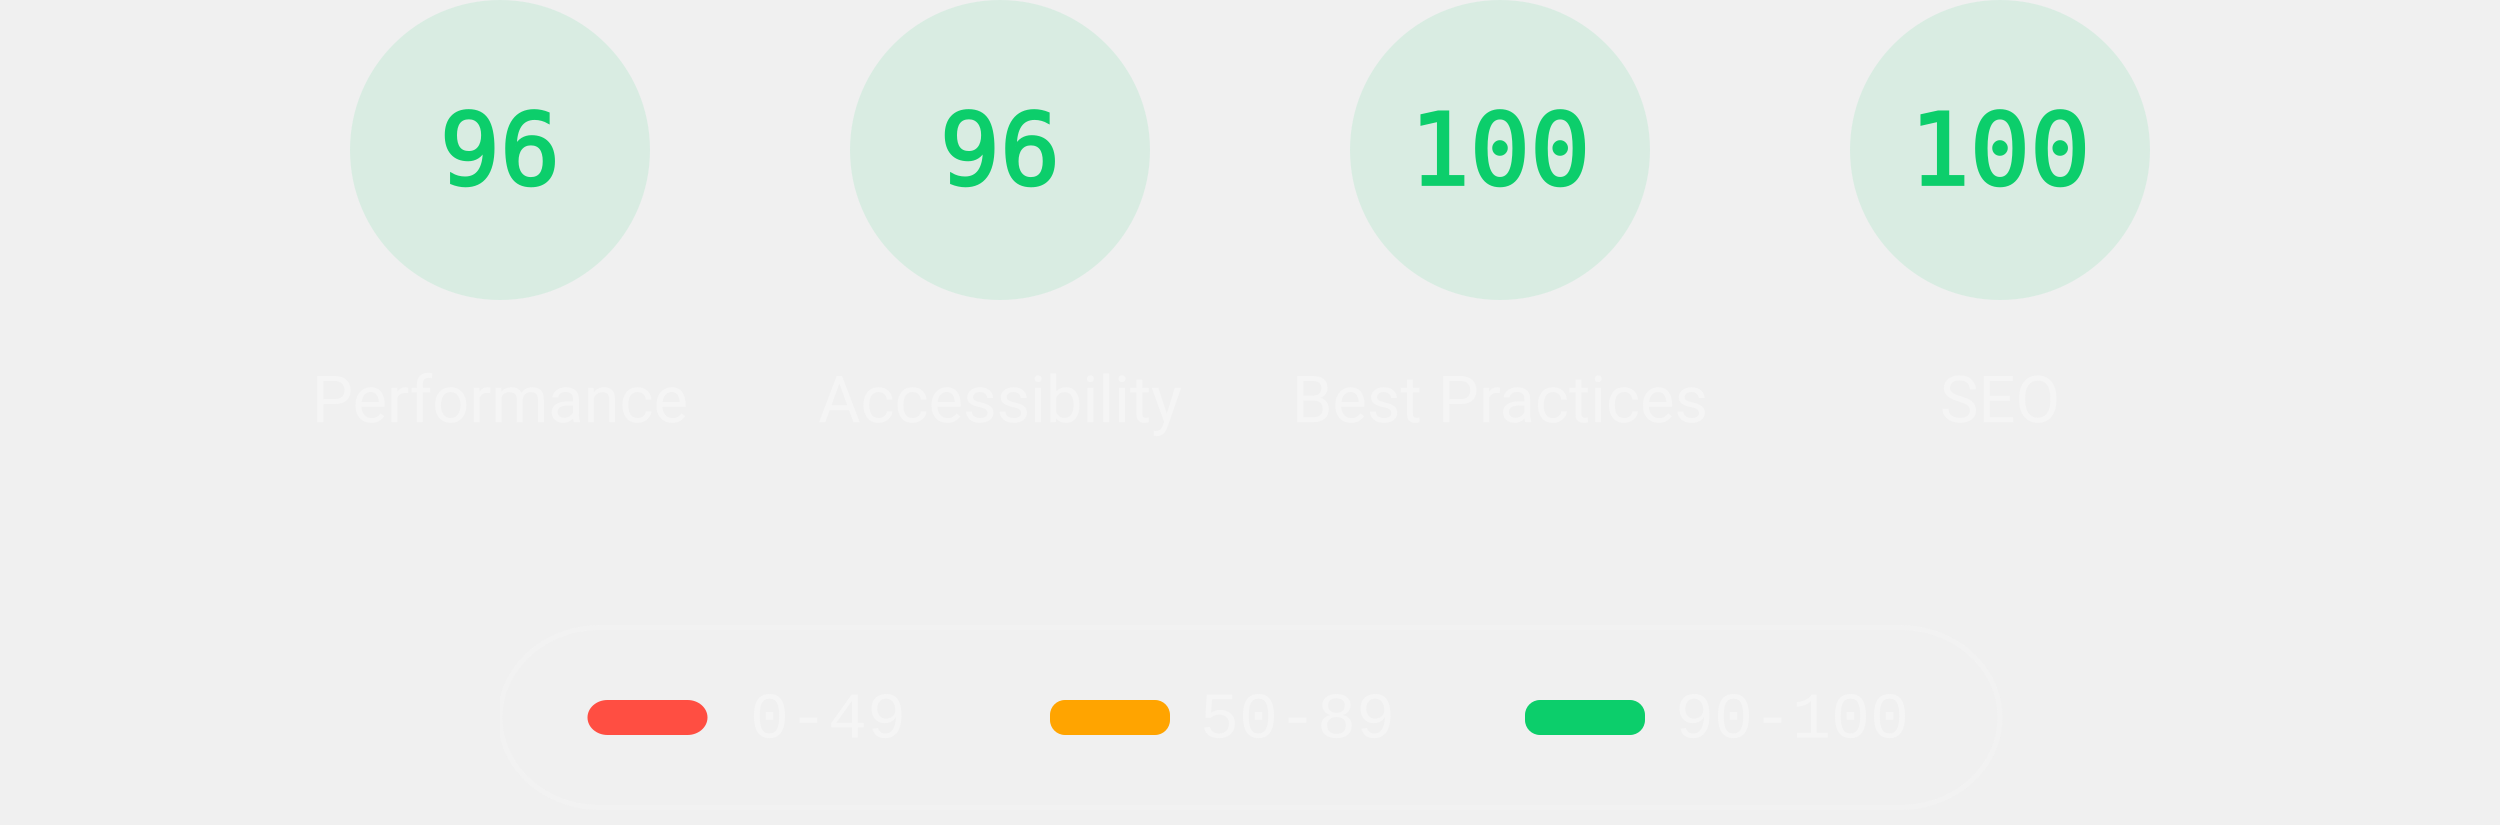
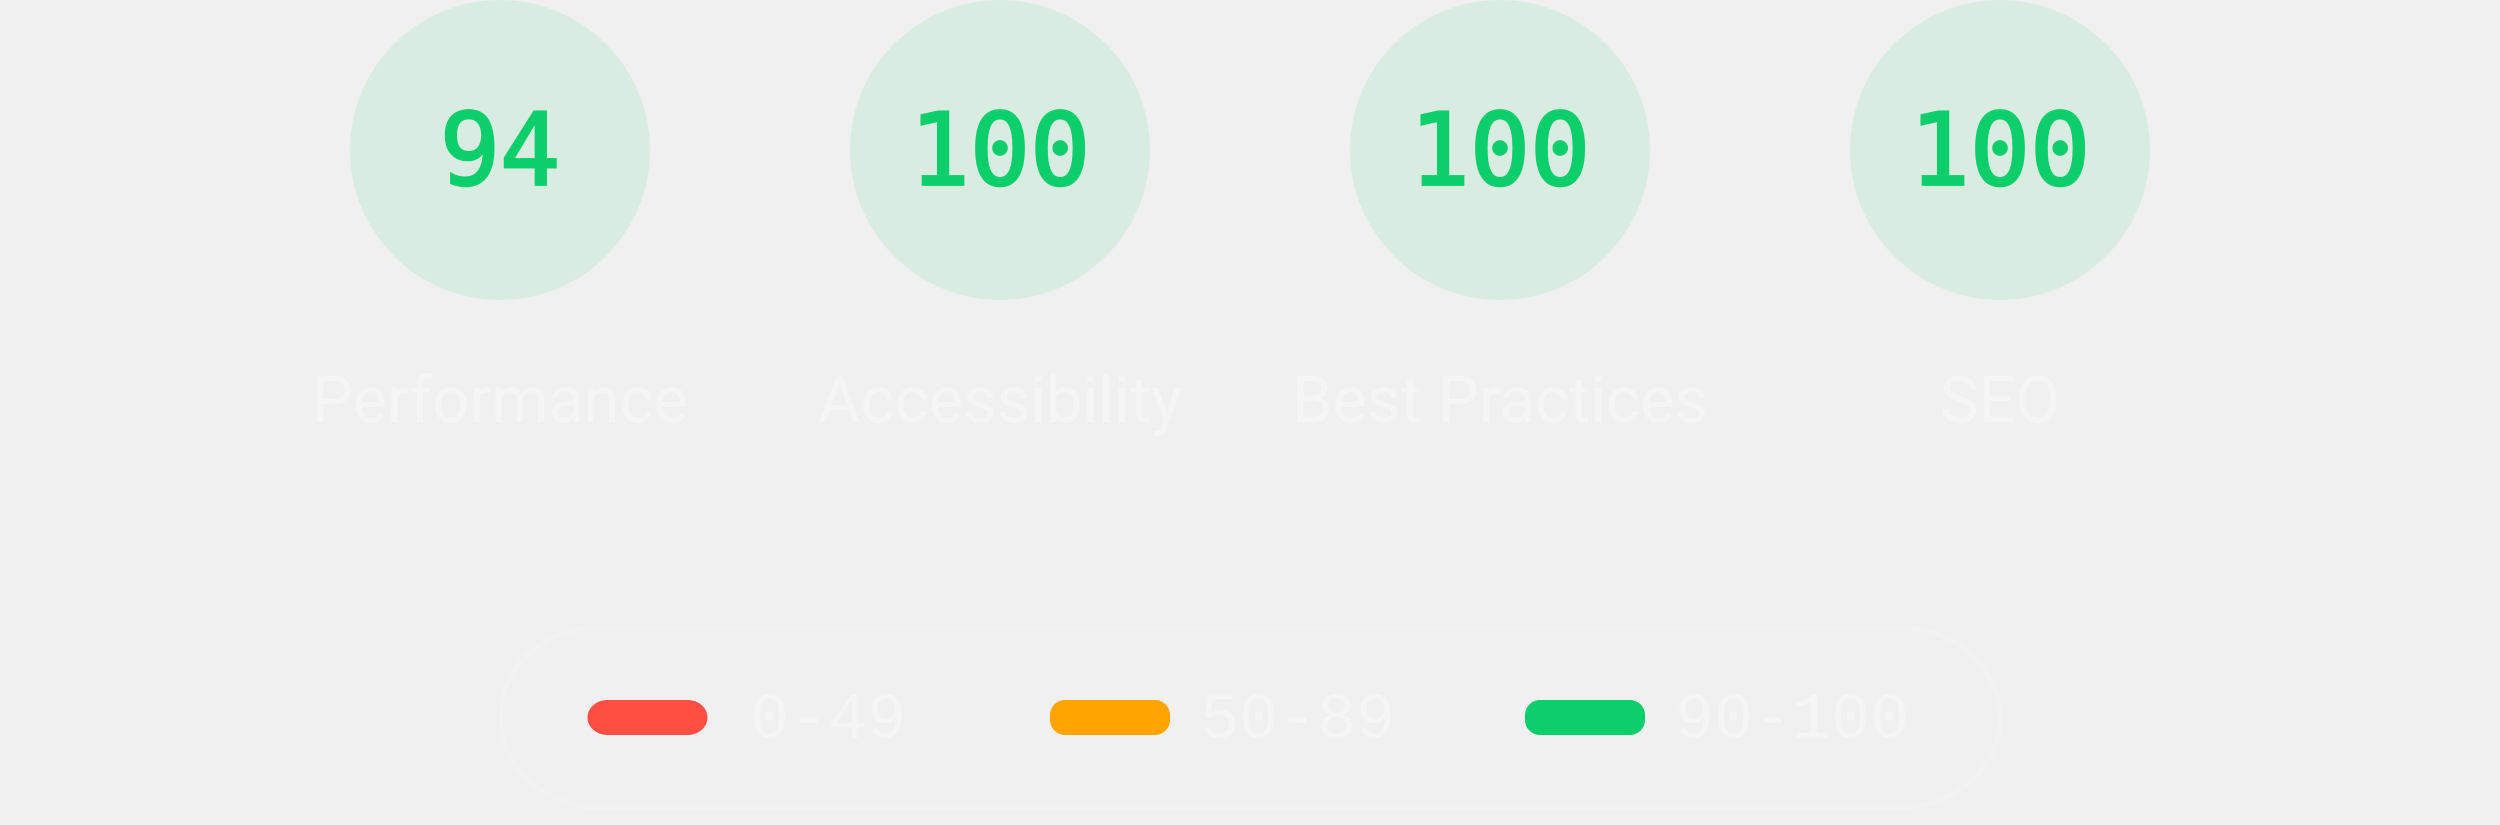
<svg xmlns="http://www.w3.org/2000/svg" class="theme--dark" fill="none" width="1000" height="330">
  <style>
			.gauge-base {
				opacity: 0.1
			}

			.gauge-arc {
				fill: none;
				animation-delay: 250ms;
				stroke-linecap: round;
				transform: rotate(-90deg);
				transform-origin: 100px 60px;
				animation: load-gauge 1s ease forwards
			}

			.guage-text {
				font-size: 40px;
				font-family: monospace;
				text-align: center
			}

			.guage-red {
				color: #ff4e42;
				fill: #ff4e42;
				stroke: #ff4e42
			}
			.guage-orange {
				color: #ffa400;
				fill: #ffa400;
				stroke: #ffa400
			}
			.guage-green {
				color: #0cce6b;
				fill: #0cce6b;
				stroke: #0cce6b
			}
			.theme--agnostic .guage-undefined {
				color: #5c5c5c;
				fill: #5c5c5c;
				stroke: #5c5c5c
			}
			.theme--light .guage-undefined {
				color: #1e1e1e;
				fill: #1e1e1e;
				stroke: #1e1e1e
			}
			.theme--dark .guage-undefined {
				color: #f5f5f5;
				fill: #f5f5f5;
				stroke: #f5f5f5
			}

			.guage-title {
				stroke: none;
				font-size: 26px;
				line-height: 26px;
				font-family: Roboto, Halvetica, Arial, sans-serif
			}
			.metric.guage-title {
				font-family: 'Courier New', Courier, monospace
			}
			.theme--agnostic .guage-title {
				color: #737373;
				fill: #737373
			}
			.theme--light .guage-title {
				color: #212121;
				fill: #212121
			}
			.theme--dark .guage-title {
				color: #f5f5f5;
				fill: #f5f5f5
			}

			@keyframes load-gauge {
				from {
					stroke-dasharray: 0 352.858
				}
			}
			.lh-gauge--pwa__disc {
				fill: #e0e0e0
			}
			.lh-gauge--pwa__logo {
				position: relative;
				fill: #b0b0b0
			}
			.lh-gauge--pwa__invisible {
				display: none
			}
			.lh-gauge--pwa__visible {
				display: inline
			}
			.guage-invisible {
				display: none
			}
			.lh-gauge--pwa__logo--primary-color {
				fill: #304ffe
			}
			.theme--agnostic .lh-gauge--pwa__logo--secondary-color {
				fill: #787878
			}
			.theme--light .lh-gauge--pwa__logo--secondary-color {
				fill: #3d3d3d
			}
			.theme--dark .lh-gauge--pwa__logo--secondary-color {
				fill: #d8b6b6
			}
			.theme--light #svg_2 {
				stroke: #00000022
			}
			.theme--agnostic #svg_2 {
				stroke: #616161
			}
			.theme--light #svg_2 {
				stroke: #00000022
			}
			.theme--dark #svg_2 {
				stroke: #f5f5f566
			}
		</style>
  <svg class="guage-div guage-perf guage-green" viewBox="0 0 200 200" width="200" height="200" x="100" y="0">
    <circle class="gauge-base" r="56" cx="100" cy="60" stroke-width="8" />
-     <circle class="gauge-arc guage-arc-1" r="56" cx="100" cy="60" stroke-width="8" style="stroke-dasharray: 337.784, 351.858;" />
-     <text class="guage-text" x="100px" y="60px" alignment-baseline="central" dominant-baseline="central" text-anchor="middle">96</text>
+     <circle class="gauge-arc guage-arc-1" r="56" cx="100" cy="60" stroke-width="8" style="stroke-dasharray: 330.747, 351.858;" />
+     <text class="guage-text" x="100px" y="60px" alignment-baseline="central" dominant-baseline="central" text-anchor="middle">94</text>
    <text class="guage-title" x="100px" y="160px" alignment-baseline="central" dominant-baseline="central" text-anchor="middle">Performance</text>
  </svg>
  <svg class="guage-div guage-acc guage-green" viewBox="0 0 200 200" width="200" height="200" x="300" y="0">
    <circle class="gauge-base" r="56" cx="100" cy="60" stroke-width="8" />
-     <circle class="gauge-arc guage-arc-2" r="56" cx="100" cy="60" stroke-width="8" style="stroke-dasharray: 337.784, 351.858;" />
-     <text class="guage-text" x="100px" y="60px" alignment-baseline="central" dominant-baseline="central" text-anchor="middle">96</text>
+     <circle class="gauge-arc guage-arc-2" r="56" cx="100" cy="60" stroke-width="8" style="stroke-dasharray: 351.858, 351.858;" />
+     <text class="guage-text" x="100px" y="60px" alignment-baseline="central" dominant-baseline="central" text-anchor="middle">100</text>
    <text class="guage-title" x="100px" y="160px" alignment-baseline="central" dominant-baseline="central" text-anchor="middle">Accessibility</text>
  </svg>
  <svg class="guage-div guage-best guage-green" viewBox="0 0 200 200" width="200" height="200" x="500" y="0">
    <circle class="gauge-base" r="56" cx="100" cy="60" stroke-width="8" />
    <circle class="gauge-arc guage-arc-3" r="56" cx="100" cy="60" stroke-width="8" style="stroke-dasharray: 351.858, 351.858;" />
    <text class="guage-text" x="100px" y="60px" alignment-baseline="central" dominant-baseline="central" text-anchor="middle">100</text>
    <text class="guage-title" x="100px" y="160px" alignment-baseline="central" dominant-baseline="central" text-anchor="middle">Best Practices</text>
  </svg>
  <svg class="guage-div guage-seo guage-green" viewBox="0 0 200 200" width="200" height="200" x="700" y="0">
    <circle class="gauge-base" r="56" cx="100" cy="60" stroke-width="8" />
    <circle class="gauge-arc guage-arc-4" r="56" cx="100" cy="60" stroke-width="8" style="stroke-dasharray: 351.858, 351.858;" />
    <text class="guage-text" x="100px" y="60px" alignment-baseline="central" dominant-baseline="central" text-anchor="middle">100</text>
    <text class="guage-title" x="100px" y="160px" alignment-baseline="central" dominant-baseline="central" text-anchor="middle">SEO</text>
  </svg>
  <svg class="guage-div guage-pwa guage-invisible" viewBox="0 0 200 200" width="200" height="200" x="900" y="0">
    <svg viewBox="0 0 60 60" width="112" height="112" x="44" y="4">
      <defs>
        <linearGradient id="lh-gauge--pwa__check-circle__gradient-0" x1="50%" y1="0%" x2="50%" y2="100%">
          <stop stop-color="#00C852" offset="0%" />
          <stop stop-color="#009688" offset="100%" />
        </linearGradient>
        <linearGradient id="lh-gauge--pwa__installable__shadow-gradient-0" x1="76.056%" x2="24.111%" y1="82.995%" y2="24.735%">
          <stop stop-color="#A5D6A7" offset="0%" />
          <stop stop-color="#80CBC4" offset="100%" />
        </linearGradient>
        <linearGradient id="lh-gauge--pwa__fast-reliable__shadow-gradient-0" x1="76.056%" y1="82.995%" x2="25.678%" y2="26.493%">
          <stop stop-color="#64B5F6" offset="0%" />
          <stop stop-color="#2979FF" offset="100%" />
        </linearGradient>
        <g id="lh-gauge--pwa__fast-reliable-badge-0">
          <circle fill="#FFFFFF" cx="10" cy="10" r="10" />
          <path fill="#304FFE" d="M10 3.58l5.25 2.34v3.5c0 3.23-2.24 6.26-5.25 7-3.01-.74-5.25-3.77-5.25-7v-3.5L10 3.58zm-.47 10.74l2.76-4.83.03-.07c.04-.08 0-.24-.22-.24h-1.64l.47-3.26h-.47l-2.7 4.77c-.02.01.05-.1-.04.05-.09.16-.1.31.18.31h1.63l-.47 3.27h.47z" />
        </g>
        <g id="lh-gauge--pwa__installable-badge-0">
          <circle fill="#FFFFFF" cx="10" cy="10" r="10" />
          <path fill="#009688" d="M10 4.167A5.835 5.835 0 0 0 4.167 10 5.835 5.835 0 0 0 10 15.833 5.835 5.835 0 0 0 15.833 10 5.835 5.835 0 0 0 10 4.167zm2.917 6.416h-2.334v2.334H9.417v-2.334H7.083V9.417h2.334V7.083h1.166v2.334h2.334v1.166z" />
        </g>
      </defs>
      <g stroke="none" fill-rule="nonzero">
        <circle class="lh-gauge--pwa__disc" cx="30" cy="30" r="30" />
        <g class="lh-gauge--pwa__logo">
          <path d="M35.66 19.39l.7-1.75h2L37.4 15 38.6 12l3.4 9h-2.51l-.58-1.61z" />
          <path d="M33.52 21l3.65-9h-2.42l-2.5 5.82L30.5 12h-1.86l-1.9 5.82-1.35-2.65-1.21 3.72L25.4 21h2.38l1.72-5.2 1.64 5.2z" />
          <path fill-rule="nonzero" d="M20.3 17.91h1.48c.45 0 .85-.05 1.2-.15l.39-1.18 1.07-3.3a2.64 2.64 0 0 0-.28-.37c-.55-.6-1.36-.91-2.42-.91H18v9h2.3V17.9zm1.96-3.84c.22.22.33.5.33.87 0 .36-.1.65-.29.87-.2.23-.59.35-1.15.35h-.86v-2.41h.87c.52 0 .89.1 1.1.32z" />
        </g>
        <rect class="lh-gauge--pwa__component lh-gauge--pwa__na-line lh-gauge--pwa__invisible" fill="#FFFFFF" x="20" y="32" width="20" height="4" rx="2" />
        <g class="lh-gauge--pwa__component lh-gauge--pwa__fast-reliable-badge lh-gauge--pwa__invisible" transform="translate(20, 29)">
          <path fill="url(#lh-gauge--pwa__fast-reliable__shadow-gradient-0)" d="M33.63 19.49A30 30 0 0 1 16.2 30.36L3 17.14 17.14 3l16.49 16.49z" />
          <use href="#lh-gauge--pwa__fast-reliable-badge-0" />
        </g>
        <g class="lh-gauge--pwa__component lh-gauge--pwa__installable-badge lh-gauge--pwa__invisible" transform="translate(20, 29)">
          <path fill="url(#lh-gauge--pwa__installable__shadow-gradient-0)" d="M33.629 19.487c-4.272 5.453-10.391 9.39-17.415 10.869L3 17.142 17.142 3 33.63 19.487z" />
          <use href="#lh-gauge--pwa__installable-badge-0" />
        </g>
        <g class="lh-gauge--pwa__component lh-gauge--pwa__fast-reliable-installable-badges lh-gauge--pwa__invisible">
          <g transform="translate(8, 29)">
            <path fill="url(#lh-gauge--pwa__fast-reliable__shadow-gradient-0)" d="M16.321 30.463L3 17.143 17.142 3l22.365 22.365A29.864 29.864 0 0 1 22 31c-1.942 0-3.84-.184-5.679-.537z" />
            <use href="#lh-gauge--pwa__fast-reliable-badge-0" />
          </g>
          <g transform="translate(32, 29)">
            <path fill="url(#lh-gauge--pwa__installable__shadow-gradient-0)" d="M25.982 11.84a30.107 30.107 0 0 1-13.08 15.203L3 17.143 17.142 3l8.84 8.84z" />
            <use href="#lh-gauge--pwa__installable-badge-0" />
          </g>
        </g>
        <g class="lh-gauge--pwa__component lh-gauge--pwa__check-circle lh-gauge--pwa__invisible" transform="translate(18, 28)">
          <circle fill="#FFFFFF" cx="12" cy="12" r="12" />
          <path fill="url(#lh-gauge--pwa__check-circle__gradient-0)" d="M12 2a10 10 0 1 0 0 20 10 10 0 0 0 0-20zm-2 15l-5-5 1.41-1.41L10 14.17l7.59-7.59L19 8l-9 9z" />
        </g>
      </g>
    </svg>
    <text class="guage-title" y="160px" alignment-baseline="central" dominant-baseline="central" text-anchor="middle">
      <tspan x="100px" dy="-6px">Progressive</tspan>
      <tspan x="100px" dy="30px">Web App</tspan>
    </text>
  </svg>
  <svg width="604" height="76" x="200" y="250">
    <g>
      <rect fill="none" id="canvas_background" height="80" width="604" y="-1" x="-1" />
      <g display="none" overflow="visible" y="0" x="0" height="100%" width="100%" id="canvasGrid">
        <rect fill="url(#gridpattern)" stroke-width="0" y="0" x="0" height="100%" width="100%" />
      </g>
    </g>
    <g>
      <rect fill-opacity="0" stroke-width="2" rx="40" id="svg_2" height="72" width="600" y="1" x="0" fill="#000000" />
      <rect stroke="#000" rx="8" id="svg_3" height="14" width="48" y="30" x="35" stroke-opacity="null" stroke-width="0" fill="#ff4e42" />
      <rect stroke="#000" rx="6" id="svg_4" height="14" width="48" y="30" x="220" stroke-opacity="null" stroke-width="0" fill="#ffa400" />
      <rect stroke="#000" rx="6" id="svg_5" height="14" width="48" y="30" x="410" stroke-opacity="null" stroke-width="0" fill="#0cce6b" />
      <text class="metric guage-title" xml:space="preserve" text-anchor="start" font-size="26" id="svg_6" y="45" x="100" stroke-opacity="null" stroke-width="0" stroke="#000">0-49</text>
      <text class="metric guage-title" xml:space="preserve" text-anchor="start" font-size="26" id="svg_7" y="45" x="280" stroke-opacity="null" stroke-width="0" stroke="#000">50-89</text>
      <text class="metric guage-title" xml:space="preserve" text-anchor="start" font-size="26" id="svg_8" y="45" x="470" stroke-opacity="null" stroke-width="0" stroke="#000">90-100</text>
    </g>
  </svg>
</svg>
